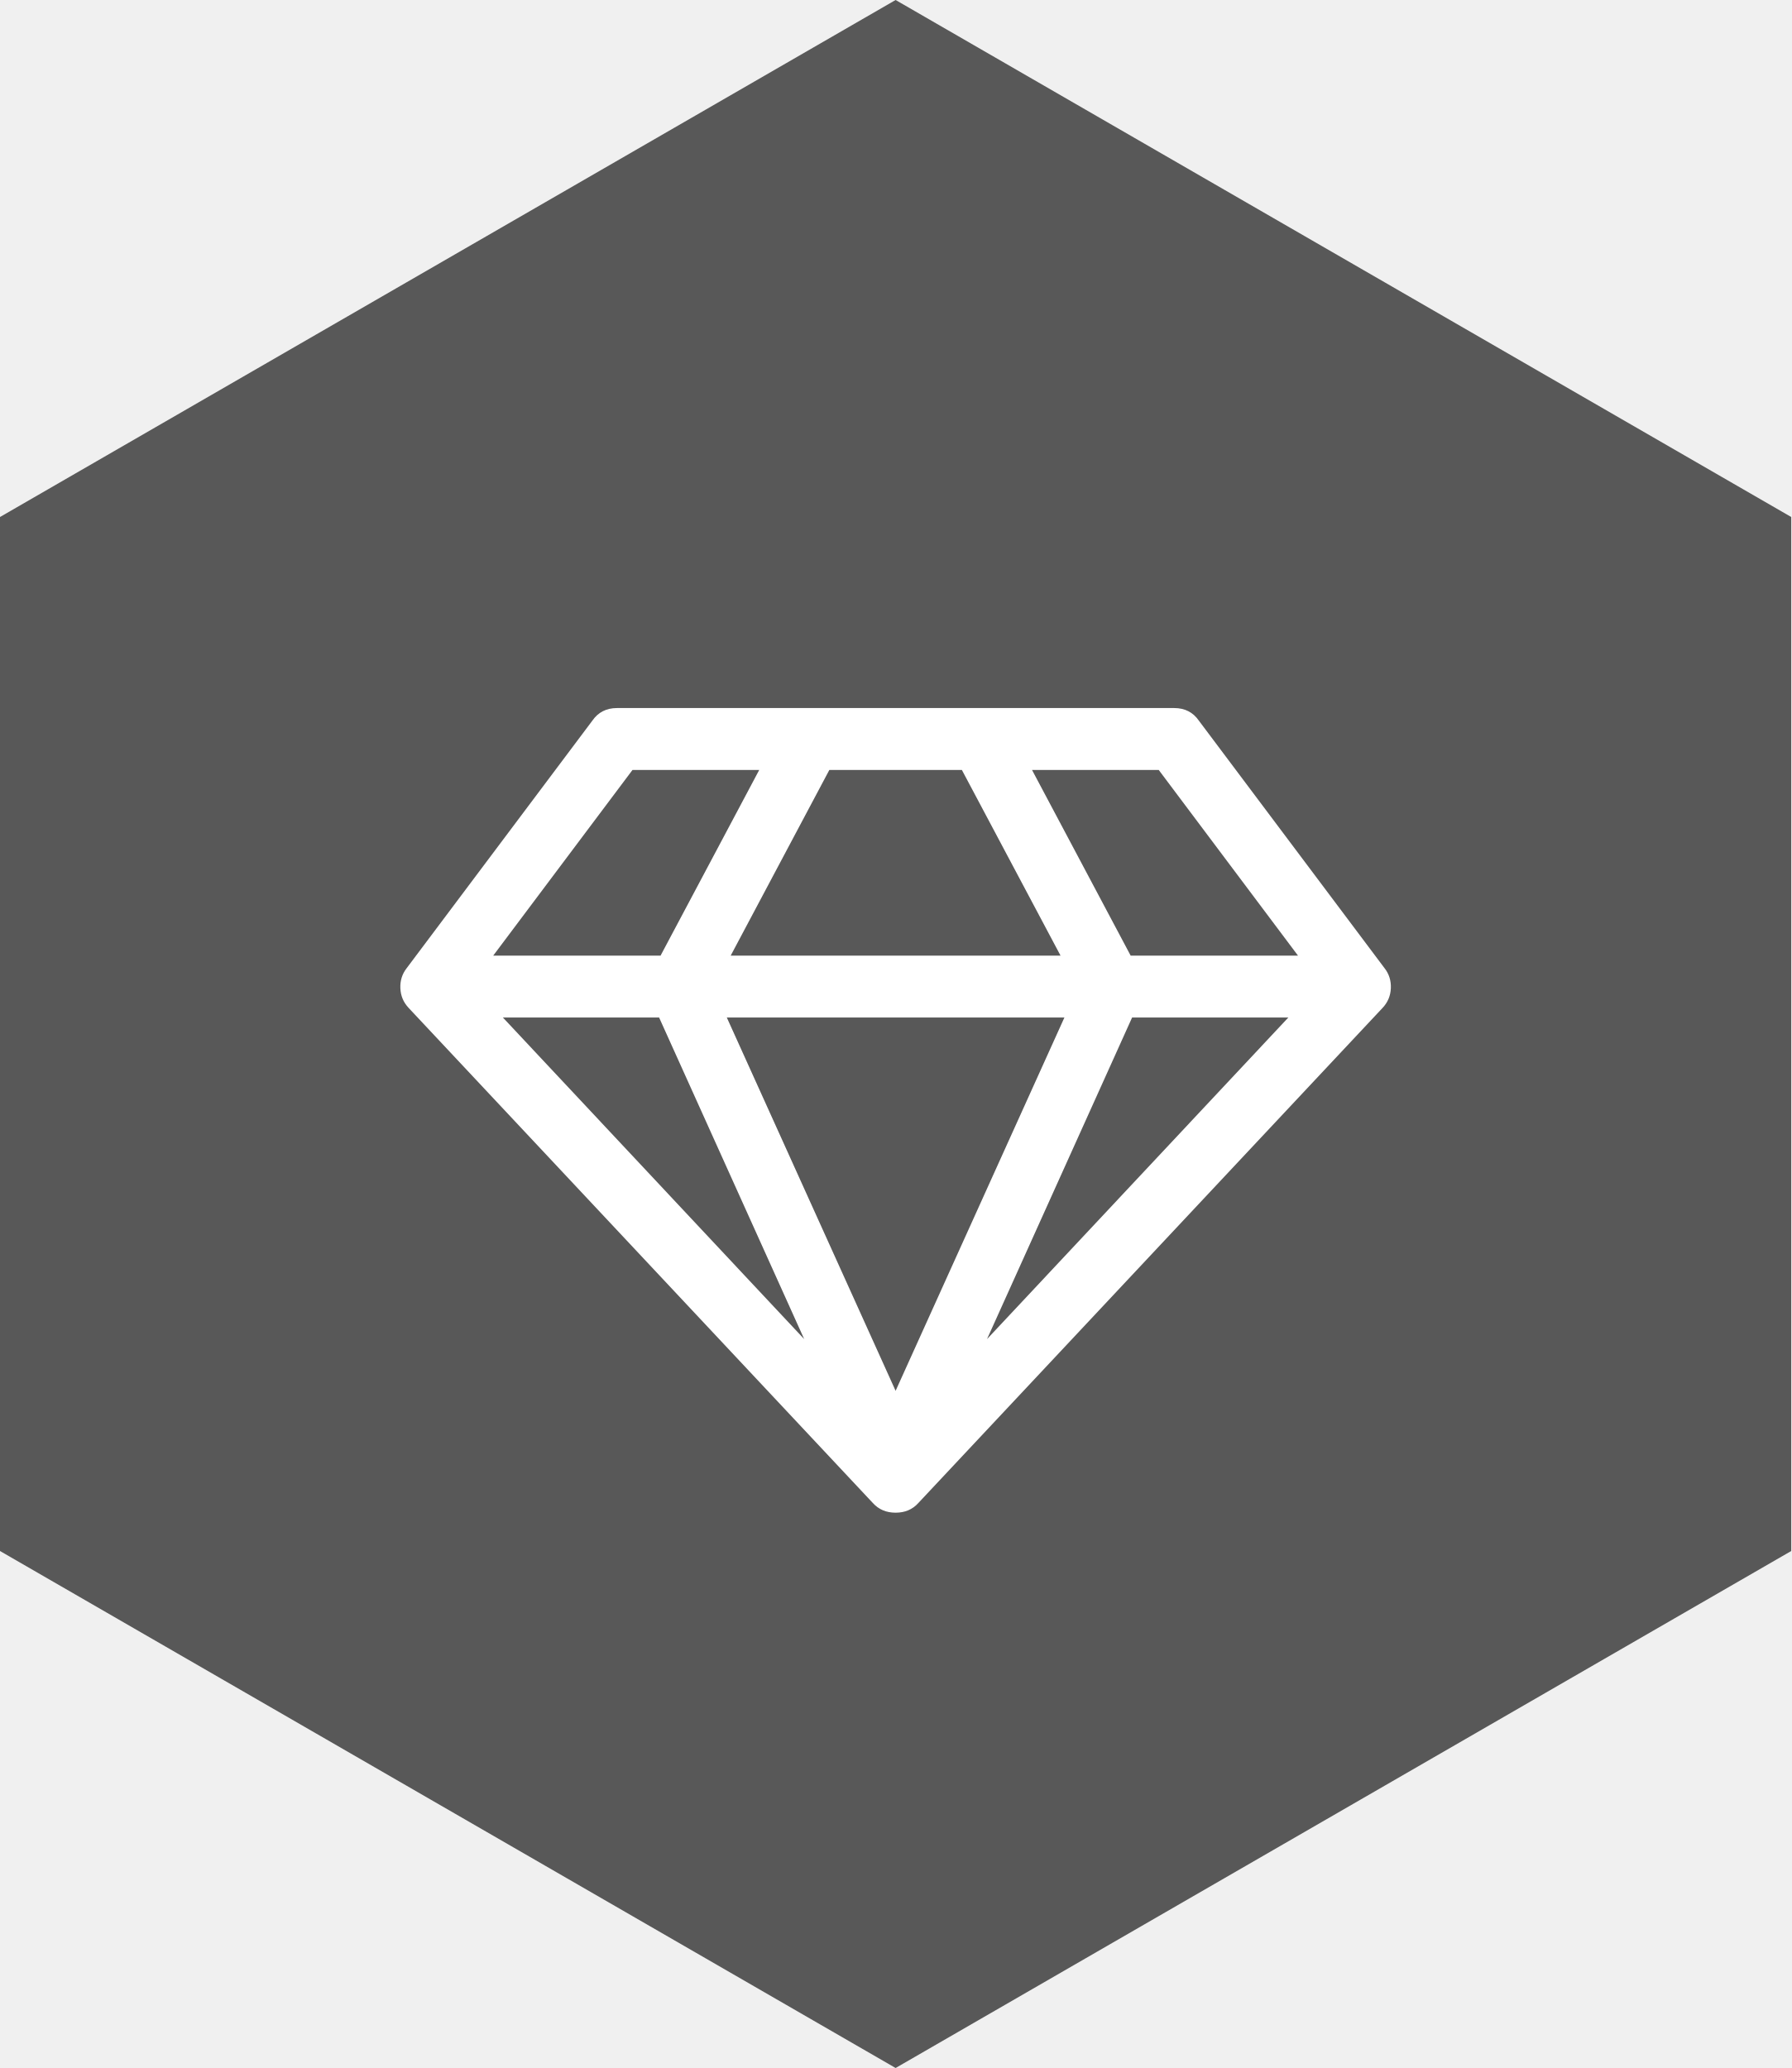
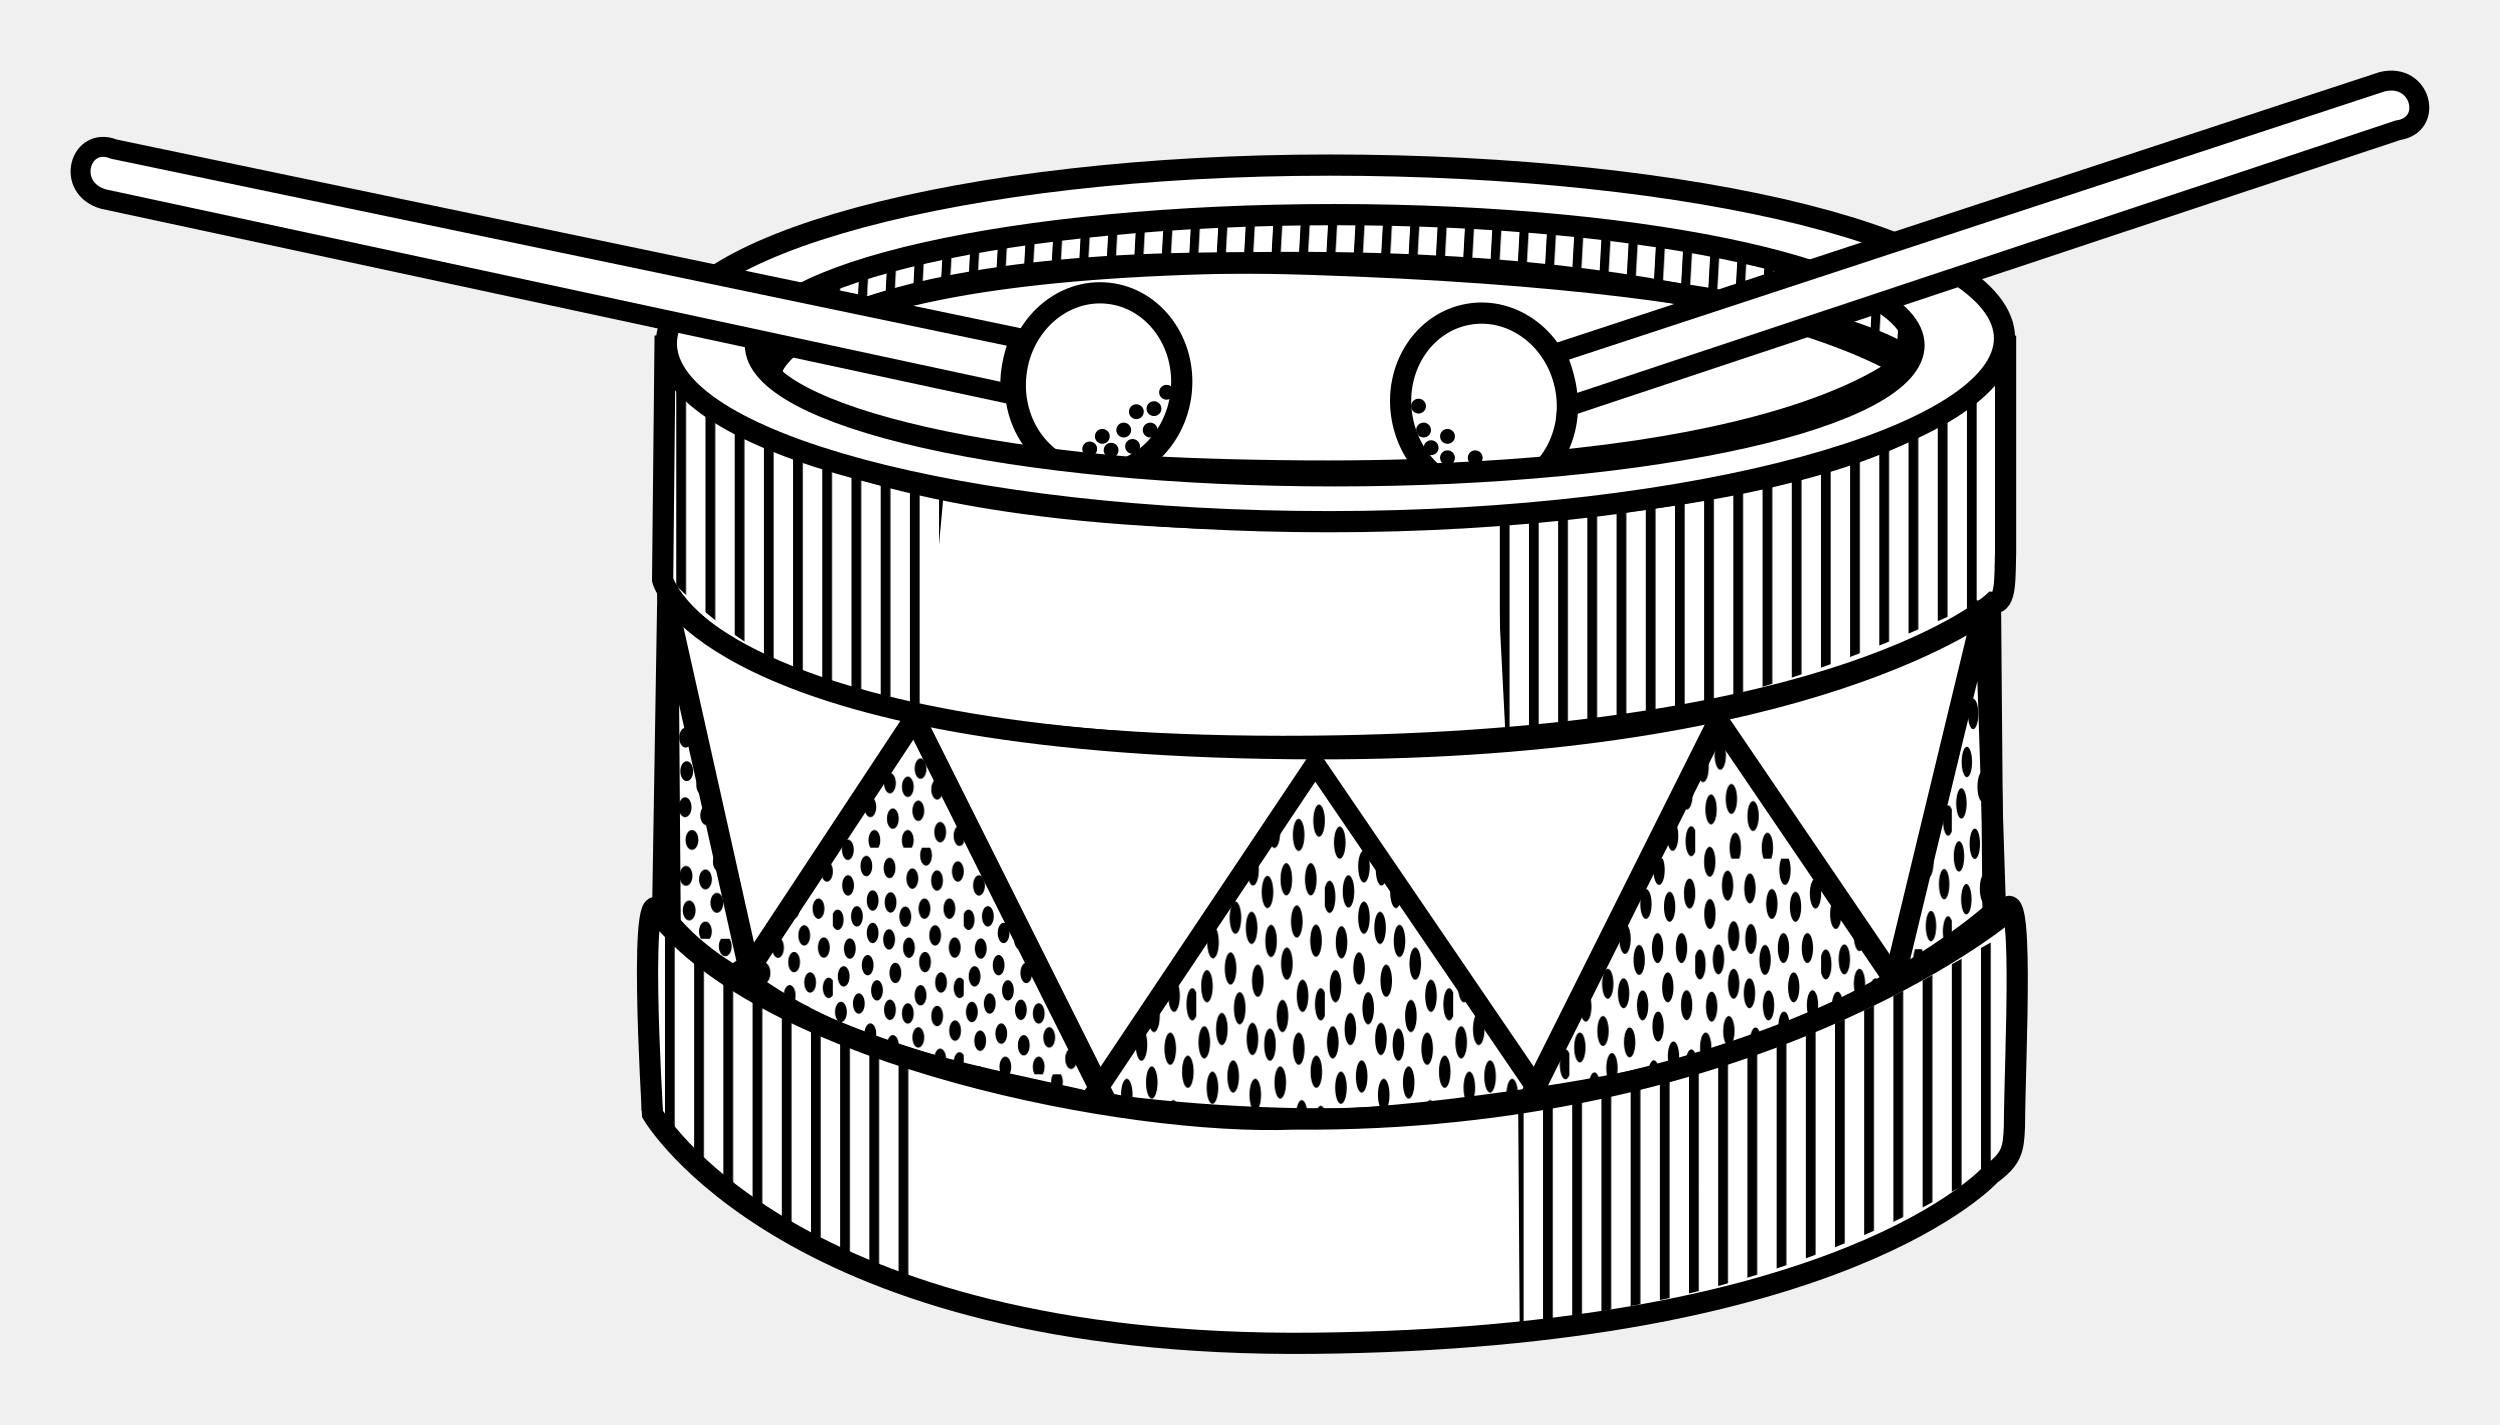
- <svg xmlns="http://www.w3.org/2000/svg" version="1.1" id="Layer_1" x="0px" y="0px" width="149.167px" height="172.243px" viewBox="0 0 149.167 172.243" enable-background="new 0 0 149.167 172.243" xml:space="preserve">
-   <polygon fill="#585858" points="149.167,129.183 74.583,172.243 0,129.183 0,43.061 74.583,0 149.167,43.061 " />
-   <path fill="#FFFFFF" d="M41.88,84.75l25.09,26.783L54.889,84.75H41.88z M74.583,115.841L88.64,84.75H60.527L74.583,115.841z   M55.009,79.594l8.217-15.466H52.673l-11.6,15.466H55.009z M82.196,111.533l25.091-26.783h-13.01L82.196,111.533z M60.849,79.594  h27.469l-8.217-15.466H69.065L60.849,79.594z M94.157,79.594h13.936L96.494,64.128H85.942L94.157,79.594z M99.835,60.02  l15.467,20.621c0.376,0.483,0.55,1.04,0.523,1.671c-0.027,0.632-0.257,1.174-0.686,1.632l-38.664,41.243  c-0.483,0.536-1.113,0.804-1.893,0.804c-0.778,0-1.408-0.268-1.892-0.804L34.026,83.944c-0.429-0.457-0.658-1-0.685-1.632  c-0.027-0.631,0.147-1.188,0.523-1.671L49.331,60.02c0.484-0.699,1.168-1.047,2.054-1.047h46.398  C98.667,58.973,99.353,59.322,99.835,60.02z" />
+ <svg xmlns="http://www.w3.org/2000/svg" xmlns:xlink="http://www.w3.org/1999/xlink" viewBox="0 0 125.285 71.396" id="svg2" version="1.1">
+   <defs id="defs4">
+     <pattern xlink:href="#Strips1_2" id="pattern6486" patternTransform="matrix(0.4877302,0,0,1.869292,243.4468,232.3351)" />
+     <pattern xlink:href="#Polkadots-large" id="pattern6478" patternTransform="matrix(0.7142857,0,0,1.107143,266.4286,247.1429)" />
+     <pattern xlink:href="#Polkadots-large" id="pattern6386" patternTransform="matrix(0.656089,0,0,1.135911,251.2417,207.0624)" />
+     <pattern xlink:href="#Polkadots-large" id="pattern6294" patternTransform="matrix(0.6437277,0,0,1.791662,212.1429,169.2857)" />
+     <pattern xlink:href="#Polkadots-large" id="pattern6106" patternTransform="matrix(0.5803275,0,0,1.691495,287.8935,235.3655)" />
+     <pattern xlink:href="#Polkadots-large" id="pattern6010" patternTransform="matrix(0.6308351,0,0,1.666241,302.0356,248.4975)" />
+     <pattern id="Polkadots-large" patternTransform="translate(0,0) scale(10,10)" height="10" width="10" patternUnits="userSpaceOnUse">
+       <circle id="circle5442" r="0.45" cy="0.810" cx="2.567" style="fill:black;stroke:none" />
+       <circle id="circle5444" r="0.45" cy="2.33" cx="3.048" style="fill:black;stroke:none" />
+       <circle id="circle5446" r="0.45" cy="2.415" cx="4.418" style="fill:black;stroke:none" />
+       <circle id="circle5448" r="0.45" cy="3.029" cx="1.844" style="fill:black;stroke:none" />
+       <circle id="circle5450" r="0.45" cy="1.363" cx="6.08" style="fill:black;stroke:none" />
+       <circle id="circle5452" r="0.45" cy="4.413" cx="5.819" style="fill:black;stroke:none" />
+       <circle id="circle5454" r="0.45" cy="4.048" cx="4.305" style="fill:black;stroke:none" />
+       <circle id="circle5456" r="0.45" cy="3.045" cx="5.541" style="fill:black;stroke:none" />
+       <circle id="circle5458" r="0.45" cy="5.527" cx="4.785" style="fill:black;stroke:none" />
+       <circle id="circle5460" r="0.45" cy="5.184" cx="2.667" style="fill:black;stroke:none" />
+       <circle id="circle5462" r="0.45" cy="1.448" cx="7.965" style="fill:black;stroke:none" />
+       <circle id="circle5464" r="0.45" cy="5.049" cx="7.047" style="fill:black;stroke:none" />
+       <circle id="circle5466" r="0.45" cy="0.895" cx="4.340" style="fill:black;stroke:none" />
+       <circle id="circle5468" r="0.45" cy="0.340" cx="7.125" style="fill:black;stroke:none" />
+       <circle id="circle5470" r="0.45" cy="1.049" cx="9.553" style="fill:black;stroke:none" />
+       <circle id="circle5472" r="0.45" cy="2.689" cx="7.006" style="fill:black;stroke:none" />
+       <circle id="circle5474" r="0.45" cy="2.689" cx="8.909" style="fill:black;stroke:none" />
+       <circle id="circle5476" r="0.45" cy="4.407" cx="9.315" style="fill:black;stroke:none" />
+       <circle id="circle5478" r="0.45" cy="3.870" cx="7.820" style="fill:black;stroke:none" />
+       <circle id="circle5480" r="0.45" cy="5.948" cx="8.270" style="fill:black;stroke:none" />
+       <circle id="circle5482" r="0.45" cy="7.428" cx="7.973" style="fill:black;stroke:none" />
+       <circle id="circle5484" r="0.45" cy="8.072" cx="9.342" style="fill:black;stroke:none" />
+       <circle id="circle5486" r="0.45" cy="9.315" cx="8.206" style="fill:black;stroke:none" />
+       <circle id="circle5488" r="0.45" cy="9.475" cx="9.682" style="fill:black;stroke:none" />
+       <circle id="circle5490" r="0.45" cy="6.186" cx="9.688" style="fill:black;stroke:none" />
+       <circle id="circle5492" r="0.45" cy="6.296" cx="3.379" style="fill:black;stroke:none" />
+       <circle id="circle5494" r="0.45" cy="8.204" cx="2.871" style="fill:black;stroke:none" />
+       <circle id="circle5496" r="0.45" cy="8.719" cx="4.59" style="fill:black;stroke:none" />
+       <circle id="circle5498" r="0.45" cy="9.671" cx="3.181" style="fill:black;stroke:none" />
+       <circle id="circle5500" r="0.45" cy="7.315" cx="5.734" style="fill:black;stroke:none" />
+       <circle id="circle5502" r="0.45" cy="6.513" cx="6.707" style="fill:black;stroke:none" />
+       <circle id="circle5504" r="0.45" cy="9.670" cx="5.730" style="fill:black;stroke:none" />
+       <circle id="circle5506" r="0.45" cy="8.373" cx="6.535" style="fill:black;stroke:none" />
+       <circle id="circle5508" r="0.45" cy="7.154" cx="4.37" style="fill:black;stroke:none" />
+       <circle id="circle5510" r="0.45" cy="7.25" cx="0.622" style="fill:black;stroke:none" />
+       <circle id="circle5512" r="0.45" cy="5.679" cx="0.831" style="fill:black;stroke:none" />
+       <circle id="circle5514" r="0.45" cy="8.519" cx="1.257" style="fill:black;stroke:none" />
+       <circle id="circle5516" r="0.45" cy="6.877" cx="1.989" style="fill:black;stroke:none" />
+       <circle id="circle5518" r="0.45" cy="3.181" cx="0.374" style="fill:black;stroke:none" />
+       <circle id="circle5520" r="0.45" cy="1.664" cx="1.166" style="fill:black;stroke:none" />
+       <circle id="circle5522" r="0.45" cy="0.093" cx="1.151" style="fill:black;stroke:none" />
+       <circle id="circle5524" r="0.45" cy="10.093" cx="1.151" style="fill:black;stroke:none" />
+       <circle id="circle5526" r="0.45" cy="4.451" cx="1.302" style="fill:black;stroke:none" />
+       <circle id="circle5528" r="0.45" cy="3.763" cx="3.047" style="fill:black;stroke:none" />
+     </pattern>
+     <pattern xlink:href="#Strips1_2" id="pattern5720" patternTransform="matrix(0.4565921,0.02536624,-0.1343558,2.418403,285.9218,259.2394)" />
+     <pattern id="Strips1_2" patternTransform="translate(0,0) scale(10,10)" height="1" width="3" patternUnits="userSpaceOnUse">
+       <rect id="rect5004" height="2" width="1" y="-0.5" x="0" style="fill:black;stroke:none" />
+     </pattern>
+     <pattern xlink:href="#Strips1_2-2" id="pattern6486-8" patternTransform="matrix(0.4877302,0,0,1.869292,287.4506,237.1406)" />
+     <pattern id="Strips1_2-2" patternTransform="translate(0,0) scale(10,10)" height="1" width="3" patternUnits="userSpaceOnUse">
+       <rect id="rect5004-1" height="2" width="1" y="-0.5" x="0" style="fill:black;stroke:none" />
+     </pattern>
+     <pattern xlink:href="#Strips1_2-6" id="pattern6486-9" patternTransform="matrix(0.4877302,0,0,1.869292,244.014,204.8157)" />
+     <pattern id="Strips1_2-6" patternTransform="translate(0,0) scale(10,10)" height="1" width="3" patternUnits="userSpaceOnUse">
+       <rect id="rect5004-4" height="2" width="1" y="-0.5" x="0" style="fill:black;stroke:none" />
+     </pattern>
+     <pattern xlink:href="#Strips1_2-2-5" id="pattern6486-8-4" patternTransform="matrix(0.4877302,0,0,1.869292,286.7452,209.0502)" />
+     <pattern id="Strips1_2-2-5" patternTransform="translate(0,0) scale(10,10)" height="1" width="3" patternUnits="userSpaceOnUse">
+       <rect id="rect5004-1-1" height="2" width="1" y="-0.5" x="0" style="fill:black;stroke:none" />
+     </pattern>
+   </defs>
+   <g id="layer1" transform="translate(-242.3123,-255.4551)">
+     <path style="fill:#ffffff;fill-opacity:1;fill-rule:evenodd;stroke:#800080;stroke-width:0.354;stroke-linecap:butt;stroke-linejoin:miter;stroke-miterlimit:4;stroke-dasharray:none;stroke-opacity:1" d="m 275.898,273.03 65.534,1.263 c 1.431,-1.424 0.461,-3.058 1e-5,-4.167 -2.002,-3.336 -17.881,-6.414 -29.673,-6.44 -23.186,-0.051 -32.325,4.672 -32.325,4.672 -2.726,1.999 -3.105,3.328 -3.536,4.672 z" id="path5710" />
+     <path style="fill:#ffffff;fill-opacity:1;fill-rule:evenodd;stroke:#000000;stroke-width:1.063;stroke-linecap:butt;stroke-linejoin:miter;stroke-miterlimit:4;stroke-dasharray:none;stroke-opacity:1" d="m 308.005,268.701 c 25.713,0.821 30,4.732 30,4.732 0,0 -5.398,5.786 -30.268,5.625 -27.086,-0.175 -26.936,-5.381 -26.936,-5.381 0,0 3.847,-5.722 27.204,-4.976 z" id="path4169" />
+     <path style="fill:url(#pattern5720);fill-opacity:1;fill-rule:evenodd;stroke:#000000;stroke-width:1.063;stroke-linecap:butt;stroke-linejoin:miter;stroke-miterlimit:4;stroke-dasharray:none;stroke-opacity:1" d="m 280.939,274.149 c 0,0 0.484,-5.542 26.29,-5.542 23.283,0 30.804,5.446 30.804,5.446 l 1.25,-2.5 c 0.227,-2.048 -16.768,-6.828 -31.964,-5.625 -14.883,1.178 -26.565,1.786 -28.304,6.25 z" id="path4167" />
+     <path style="color:#000000;display:inline;overflow:visible;visibility:visible;opacity:1;fill:#ffffff;fill-opacity:1;fill-rule:nonzero;stroke:#000000;stroke-width:1.063;stroke-linecap:round;stroke-linejoin:bevel;stroke-miterlimit:4;stroke-dasharray:none;stroke-dashoffset:0;stroke-opacity:1;marker:none;enable-background:accumulate" d="m 301.507,275.115 a 4.167,4.546 6.115 0 1 -4.627,4.076 4.167,4.546 6.115 0 1 -3.659,-4.964 4.167,4.546 6.115 0 1 4.627,-4.076 4.167,4.546 6.115 0 1 3.659,4.964 z" id="path4235" />
+     <path style="fill:#ffffff;fill-opacity:1;fill-rule:evenodd;stroke:#000000;stroke-width:1.063;stroke-linecap:butt;stroke-linejoin:miter;stroke-miterlimit:4;stroke-dasharray:none;stroke-opacity:1" d="m 275.645,272.272 -0.126,12.248 c 0,0 2.261,8.589 32.451,8.334 26.663,-0.226 34.219,-7.197 34.219,-7.197 0.684,0.105 0.589,-1.348 0.631,-2.525 l 1e-5,-10.859 c 0,0 -0.146,9.1 -35.355,9.218 -29.523,0.098 -31.82,-9.218 -31.82,-9.218 z" id="path4181" />
+     <path style="fill:#ffffff;fill-opacity:1;fill-rule:evenodd;stroke:#000000;stroke-width:1.063;stroke-linecap:butt;stroke-linejoin:miter;stroke-miterlimit:4;stroke-dasharray:none;stroke-opacity:1" d="m 275.772,285.151 0.126,16.794 c 0,0 7.568,9.514 33.209,9.596 21.838,0.07 33.083,-10.354 33.083,-10.354 l -0.126,-15.279 c 0,0 -8.934,7.099 -33.714,7.071 -29.042,-0.033 -32.577,-7.829 -32.577,-7.829 z" id="path4183" />
+     <path transform="matrix(0.985192,-0.1714548,0.1714548,0.985192,0,0)" style="color:#000000;display:inline;overflow:visible;visibility:visible;opacity:1;fill:#ffffff;fill-opacity:1;fill-rule:nonzero;stroke:#000000;stroke-width:1.063;stroke-linecap:round;stroke-linejoin:bevel;stroke-miterlimit:4;stroke-dasharray:none;stroke-dashoffset:0;stroke-opacity:1;marker:none;enable-background:accumulate" d="m 268.893,325.896 a 4.167,4.546 0 0 1 -4.167,4.546 4.167,4.546 0 0 1 -4.167,-4.546 4.167,4.546 0 0 1 4.167,-4.546 4.167,4.546 0 0 1 4.167,4.546 z" id="path4235-2" />
+     <path style="color:#000000;display:inline;overflow:visible;visibility:visible;opacity:1;fill:#ffffff;fill-opacity:1;fill-rule:nonzero;stroke:#000000;stroke-width:1.063;stroke-linecap:round;stroke-linejoin:bevel;stroke-miterlimit:4;stroke-dasharray:none;stroke-dashoffset:0;stroke-opacity:1;marker:none;enable-background:accumulate" d="m 308.921,263.729 c -18.345,-8e-5 -33.217,4.001 -33.215,8.936 0.002,4.934 14.872,8.934 33.215,8.934 18.343,8e-5 33.844,-4.252 33.846,-9.187 0.002,-4.935 -15.501,-8.684 -33.846,-8.684 z m 0.281,2.482 c 16.029,1.3e-4 29.025,2.93 29.029,6.544 4.7e-4,3.615 -12.996,6.546 -29.029,6.546 -16.034,1.1e-4 -29.032,-2.931 -29.031,-6.546 0.004,-3.615 13.001,-6.544 29.031,-6.544 z" id="path4147" />
+     <path style="fill:url(#pattern6478);fill-opacity:1;fill-rule:evenodd;stroke:#000000;stroke-width:1.063;stroke-linecap:butt;stroke-linejoin:bevel;stroke-miterlimit:4;stroke-dasharray:none;stroke-opacity:1" d="m 275.772,285.783 4.293,19.193 c -1.515,-0.919 -3.03,-1.764 -4.546,-3.662 z" id="path4202" />
+     <path style="fill:url(#pattern6386);fill-opacity:1;fill-rule:evenodd;stroke:#000000;stroke-width:1.063;stroke-linecap:butt;stroke-linejoin:bevel;stroke-miterlimit:4;stroke-dasharray:none;stroke-opacity:1" d="m 279.56,304.471 8.586,-13.006 9.723,19.445 c -6.335,-1.527 -12.928,-2.367 -18.309,-6.44 z" id="path4204" />
+     <path style="fill:url(#pattern6294);fill-opacity:1;fill-rule:evenodd;stroke:#000000;stroke-width:0.999;stroke-linecap:butt;stroke-linejoin:bevel;stroke-miterlimit:4;stroke-dasharray:none;stroke-opacity:1" d="m 296.985,310.531 11.238,-16.794 11.364,16.668 c -7.954,1.186 -15.293,1.875 -22.602,0.126 z" id="path4206" />
+     <path style="fill:url(#pattern6010);fill-opacity:1;fill-rule:evenodd;stroke:#000000;stroke-width:1.063;stroke-linecap:butt;stroke-linejoin:bevel;stroke-miterlimit:4;stroke-dasharray:none;stroke-opacity:1" d="m 318.956,310.531 9.47,-18.94 8.839,13.006 c -4.981,3.378 -11.319,4.901 -18.309,5.935 z" id="path4208" />
+     <path style="fill:url(#pattern6106);fill-opacity:1;fill-rule:evenodd;stroke:#000000;stroke-width:1.063;stroke-linecap:butt;stroke-linejoin:bevel;stroke-miterlimit:4;stroke-dasharray:none;stroke-opacity:1" d="m 337.265,304.471 4.546,-18.814 0.505,15.531 c -0.978,1.094 -2.398,2.189 -5.051,3.283 z" id="path4210" />
+     <path style="fill:#ffffff;fill-opacity:1;fill-rule:evenodd;stroke:#000000;stroke-width:1.063;stroke-linecap:butt;stroke-linejoin:miter;stroke-miterlimit:4;stroke-dasharray:none;stroke-opacity:1" d="m 275.519,301.496 c -1.326,-3.409 -0.505,9.786 -0.505,9.786 0,0 6.807,11.746 33.083,11.49 26.663,-0.259 33.966,-8.46 33.966,-8.46 1.063,-0.779 1.157,-1.222 1.2,-2.399 0.021,-3.599 0.561,-13.316 -0.631,-10.543 0,0 -12.563,10.353 -35.482,10.165 -8.432,0.329 -25.843,-3.149 -31.63,-10.038 z" id="path4181-5" />
+     <g id="g4177" transform="translate(-1.796041,0.3887916)" style="fill:#ffffff;fill-opacity:1;stroke:#000000;stroke-opacity:1">
+       <path id="path4171" d="m 249.821,262.541 c -1.702,-0.69 -2.472,1.933 -0.536,2.5 l 45.497,9.784 c -0.142,-0.851 0.091,-1.954 0.446,-2.805 z" style="fill:#ffffff;fill-opacity:1;fill-rule:evenodd;stroke:#000000;stroke-width:1px;stroke-linecap:butt;stroke-linejoin:miter;stroke-opacity:1" />
+     </g>
+     <path style="fill:#ffffff;fill-opacity:1;fill-rule:evenodd;stroke:#000000;stroke-width:1px;stroke-linecap:butt;stroke-linejoin:miter;stroke-opacity:1" d="m 362.481,261.983 c 1.818,-0.255 1.171,-2.912 -0.789,-2.432 l -41.403,13.613 c 0.431,1.02 0.646,1.981 0.577,2.668 z" id="path4171-7" />
+     <path style="fill:url(#pattern6486);fill-opacity:1;fill-rule:evenodd;stroke:none;stroke-width:1px;stroke-linecap:butt;stroke-linejoin:miter;stroke-opacity:1" d="m 274.643,301.112 c 4.993,5.011 9.379,5.775 13.929,7.679 l -0.536,10.893 c -4.316,-0.984 -8.781,-3.315 -13.571,-8.571 z" id="path6480" />
+     <path style="fill:url(#pattern6486-8);fill-opacity:1;fill-rule:evenodd;stroke:none;stroke-width:1px;stroke-linecap:butt;stroke-linejoin:miter;stroke-opacity:1" d="m 318.394,310.716 c 13.832,-1.555 19.481,-5.842 24.535,-8.484 l 0.222,11.145 c -4.821,3.057 -12.317,7.039 -24.683,8.349 z" id="path6480-7" />
+     <path style="fill:url(#pattern6486-9);fill-opacity:1;fill-rule:evenodd;stroke:none;stroke-width:1px;stroke-linecap:butt;stroke-linejoin:miter;stroke-opacity:1" d="m 275.21,273.593 c 4.993,5.011 9.885,4.26 14.434,6.163 l -1.041,11.398 c -4.316,-0.984 -8.781,-2.305 -13.571,-7.561 z" id="path6480-0" />
+     <path style="fill:url(#pattern6486-8-4);fill-opacity:1;fill-rule:evenodd;stroke:none;stroke-width:1px;stroke-linecap:butt;stroke-linejoin:miter;stroke-opacity:1" d="m 317.184,281.11 c 13.832,-0.04 19.986,-2.559 25.04,-6.969 l 0.222,11.145 c -6.083,2.552 -12.317,5.776 -24.683,7.086 z" id="path6480-7-2" />
+     <path style="color:#000000;display:inline;overflow:visible;visibility:visible;opacity:1;fill:#000000;fill-opacity:1;fill-rule:nonzero;stroke:none;stroke-width:1.063;stroke-linecap:round;stroke-linejoin:bevel;stroke-miterlimit:4;stroke-dasharray:none;stroke-dashoffset:0;stroke-opacity:1;marker:none;enable-background:accumulate" d="m 299.632,276.086 a 0.372,0.372 0 0 1 -0.372,0.372 0.372,0.372 0 0 1 -0.372,-0.372 0.372,0.372 0 0 1 0.372,-0.372 0.372,0.372 0 0 1 0.372,0.372 z" id="path6560" />
+     <path style="color:#000000;display:inline;overflow:visible;visibility:visible;opacity:1;fill:#000000;fill-opacity:1;fill-rule:nonzero;stroke:none;stroke-width:1.063;stroke-linecap:round;stroke-linejoin:bevel;stroke-miterlimit:4;stroke-dasharray:none;stroke-dashoffset:0;stroke-opacity:1;marker:none;enable-background:accumulate" d="m 298.999,277.007 a 0.372,0.372 0 0 1 -0.372,0.372 0.372,0.372 0 0 1 -0.372,-0.372 0.372,0.372 0 0 1 0.372,-0.372 0.372,0.372 0 0 1 0.372,0.372 z" id="path6560-8" />
+     <path style="color:#000000;display:inline;overflow:visible;visibility:visible;opacity:1;fill:#000000;fill-opacity:1;fill-rule:nonzero;stroke:none;stroke-width:1.063;stroke-linecap:round;stroke-linejoin:bevel;stroke-miterlimit:4;stroke-dasharray:none;stroke-dashoffset:0;stroke-opacity:1;marker:none;enable-background:accumulate" d="m 300.325,277.007 a 0.372,0.372 0 0 1 -0.372,0.372 0.372,0.372 0 0 1 -0.372,-0.372 0.372,0.372 0 0 1 0.372,-0.372 0.372,0.372 0 0 1 0.372,0.372 z" id="path6560-0" />
+     <path style="color:#000000;display:inline;overflow:visible;visibility:visible;opacity:1;fill:#000000;fill-opacity:1;fill-rule:nonzero;stroke:none;stroke-width:1.063;stroke-linecap:round;stroke-linejoin:bevel;stroke-miterlimit:4;stroke-dasharray:none;stroke-dashoffset:0;stroke-opacity:1;marker:none;enable-background:accumulate" d="m 300.514,275.934 a 0.372,0.372 0 0 1 -0.372,0.372 0.372,0.372 0 0 1 -0.372,-0.372 0.372,0.372 0 0 1 0.372,-0.372 0.372,0.372 0 0 1 0.372,0.372 z" id="path6560-1" />
+     <path style="color:#000000;display:inline;overflow:visible;visibility:visible;opacity:1;fill:#000000;fill-opacity:1;fill-rule:nonzero;stroke:none;stroke-width:1.063;stroke-linecap:round;stroke-linejoin:bevel;stroke-miterlimit:4;stroke-dasharray:none;stroke-dashoffset:0;stroke-opacity:1;marker:none;enable-background:accumulate" d="m 299.441,277.828 a 0.372,0.372 0 0 1 -0.372,0.372 0.372,0.372 0 0 1 -0.372,-0.372 0.372,0.372 0 0 1 0.372,-0.372 0.372,0.372 0 0 1 0.372,0.372 z" id="path6560-85" />
+     <path style="color:#000000;display:inline;overflow:visible;visibility:visible;opacity:1;fill:#000000;fill-opacity:1;fill-rule:nonzero;stroke:none;stroke-width:1.063;stroke-linecap:round;stroke-linejoin:bevel;stroke-miterlimit:4;stroke-dasharray:none;stroke-dashoffset:0;stroke-opacity:1;marker:none;enable-background:accumulate" d="m 301.145,275.113 a 0.372,0.372 0 0 1 -0.372,0.372 0.372,0.372 0 0 1 -0.372,-0.372 0.372,0.372 0 0 1 0.372,-0.372 0.372,0.372 0 0 1 0.372,0.372 z" id="path6560-6" />
+     <path style="color:#000000;display:inline;overflow:visible;visibility:visible;opacity:1;fill:#000000;fill-opacity:1;fill-rule:nonzero;stroke:none;stroke-width:1.063;stroke-linecap:round;stroke-linejoin:bevel;stroke-miterlimit:4;stroke-dasharray:none;stroke-dashoffset:0;stroke-opacity:1;marker:none;enable-background:accumulate" d="m 298.367,278.017 a 0.372,0.372 0 0 1 -0.372,0.372 0.372,0.372 0 0 1 -0.372,-0.372 0.372,0.372 0 0 1 0.372,-0.372 0.372,0.372 0 0 1 0.372,0.372 z" id="path6560-65" />
+     <path style="color:#000000;display:inline;overflow:visible;visibility:visible;opacity:1;fill:#000000;fill-opacity:1;fill-rule:nonzero;stroke:none;stroke-width:1.063;stroke-linecap:round;stroke-linejoin:bevel;stroke-miterlimit:4;stroke-dasharray:none;stroke-dashoffset:0;stroke-opacity:1;marker:none;enable-background:accumulate" d="m 313.772,275.807 a 0.372,0.372 0 0 1 -0.372,0.372 0.372,0.372 0 0 1 -0.372,-0.372 0.372,0.372 0 0 1 0.372,-0.372 0.372,0.372 0 0 1 0.372,0.372 z" id="path6560-3" />
+     <path style="color:#000000;display:inline;overflow:visible;visibility:visible;opacity:1;fill:#000000;fill-opacity:1;fill-rule:nonzero;stroke:none;stroke-width:1.063;stroke-linecap:round;stroke-linejoin:bevel;stroke-miterlimit:4;stroke-dasharray:none;stroke-dashoffset:0;stroke-opacity:1;marker:none;enable-background:accumulate" d="m 314.025,277.007 a 0.372,0.372 0 0 1 -0.372,0.372 0.372,0.372 0 0 1 -0.372,-0.372 0.372,0.372 0 0 1 0.372,-0.372 0.372,0.372 0 0 1 0.372,0.372 z" id="path6560-34" />
+     <path style="color:#000000;display:inline;overflow:visible;visibility:visible;opacity:1;fill:#000000;fill-opacity:1;fill-rule:nonzero;stroke:none;stroke-width:1.063;stroke-linecap:round;stroke-linejoin:bevel;stroke-miterlimit:4;stroke-dasharray:none;stroke-dashoffset:0;stroke-opacity:1;marker:none;enable-background:accumulate" d="m 315.224,278.396 a 0.372,0.372 0 0 1 -0.372,0.372 0.372,0.372 0 0 1 -0.372,-0.372 0.372,0.372 0 0 1 0.372,-0.372 0.372,0.372 0 0 1 0.372,0.372 z" id="path6560-4" />
+     <path style="color:#000000;display:inline;overflow:visible;visibility:visible;opacity:1;fill:#000000;fill-opacity:1;fill-rule:nonzero;stroke:none;stroke-width:1.063;stroke-linecap:round;stroke-linejoin:bevel;stroke-miterlimit:4;stroke-dasharray:none;stroke-dashoffset:0;stroke-opacity:1;marker:none;enable-background:accumulate" d="m 316.613,278.396 a 0.372,0.372 0 0 1 -0.372,0.372 0.372,0.372 0 0 1 -0.372,-0.372 0.372,0.372 0 0 1 0.372,-0.372 0.372,0.372 0 0 1 0.372,0.372 z" id="path6560-32" />
+     <path style="color:#000000;display:inline;overflow:visible;visibility:visible;opacity:1;fill:#000000;fill-opacity:1;fill-rule:nonzero;stroke:none;stroke-width:1.063;stroke-linecap:round;stroke-linejoin:bevel;stroke-miterlimit:4;stroke-dasharray:none;stroke-dashoffset:0;stroke-opacity:1;marker:none;enable-background:accumulate" d="m 314.404,277.891 a 0.372,0.372 0 0 1 -0.372,0.372 0.372,0.372 0 0 1 -0.372,-0.372 0.372,0.372 0 0 1 0.372,-0.372 0.372,0.372 0 0 1 0.372,0.372 z" id="path6560-15" />
+     <path style="color:#000000;display:inline;overflow:visible;visibility:visible;opacity:1;fill:#000000;fill-opacity:1;fill-rule:nonzero;stroke:none;stroke-width:1.063;stroke-linecap:round;stroke-linejoin:bevel;stroke-miterlimit:4;stroke-dasharray:none;stroke-dashoffset:0;stroke-opacity:1;marker:none;enable-background:accumulate" d="m 315.224,277.323 a 0.372,0.372 0 0 1 -0.372,0.372 0.372,0.372 0 0 1 -0.372,-0.372 0.372,0.372 0 0 1 0.372,-0.372 0.372,0.372 0 0 1 0.372,0.372 z" id="path6560-157" />
+     <path style="color:#000000;display:inline;overflow:visible;visibility:visible;opacity:1;fill:#000000;fill-opacity:1;fill-rule:nonzero;stroke:none;stroke-width:1.063;stroke-linecap:round;stroke-linejoin:bevel;stroke-miterlimit:4;stroke-dasharray:none;stroke-dashoffset:0;stroke-opacity:1;marker:none;enable-background:accumulate" d="m 297.294,277.954 a 0.372,0.372 0 0 1 -0.372,0.372 0.372,0.372 0 0 1 -0.372,-0.372 0.372,0.372 0 0 1 0.372,-0.372 0.372,0.372 0 0 1 0.372,0.372 z" id="path6560-2" />
+     <path style="color:#000000;display:inline;overflow:visible;visibility:visible;opacity:1;fill:#000000;fill-opacity:1;fill-rule:nonzero;stroke:none;stroke-width:1.063;stroke-linecap:round;stroke-linejoin:bevel;stroke-miterlimit:4;stroke-dasharray:none;stroke-dashoffset:0;stroke-opacity:1;marker:none;enable-background:accumulate" d="m 297.926,277.323 a 0.372,0.372 0 0 1 -0.372,0.372 0.372,0.372 0 0 1 -0.372,-0.372 0.372,0.372 0 0 1 0.372,-0.372 0.372,0.372 0 0 1 0.372,0.372 z" id="path6560-9" />
+   </g>
</svg>
